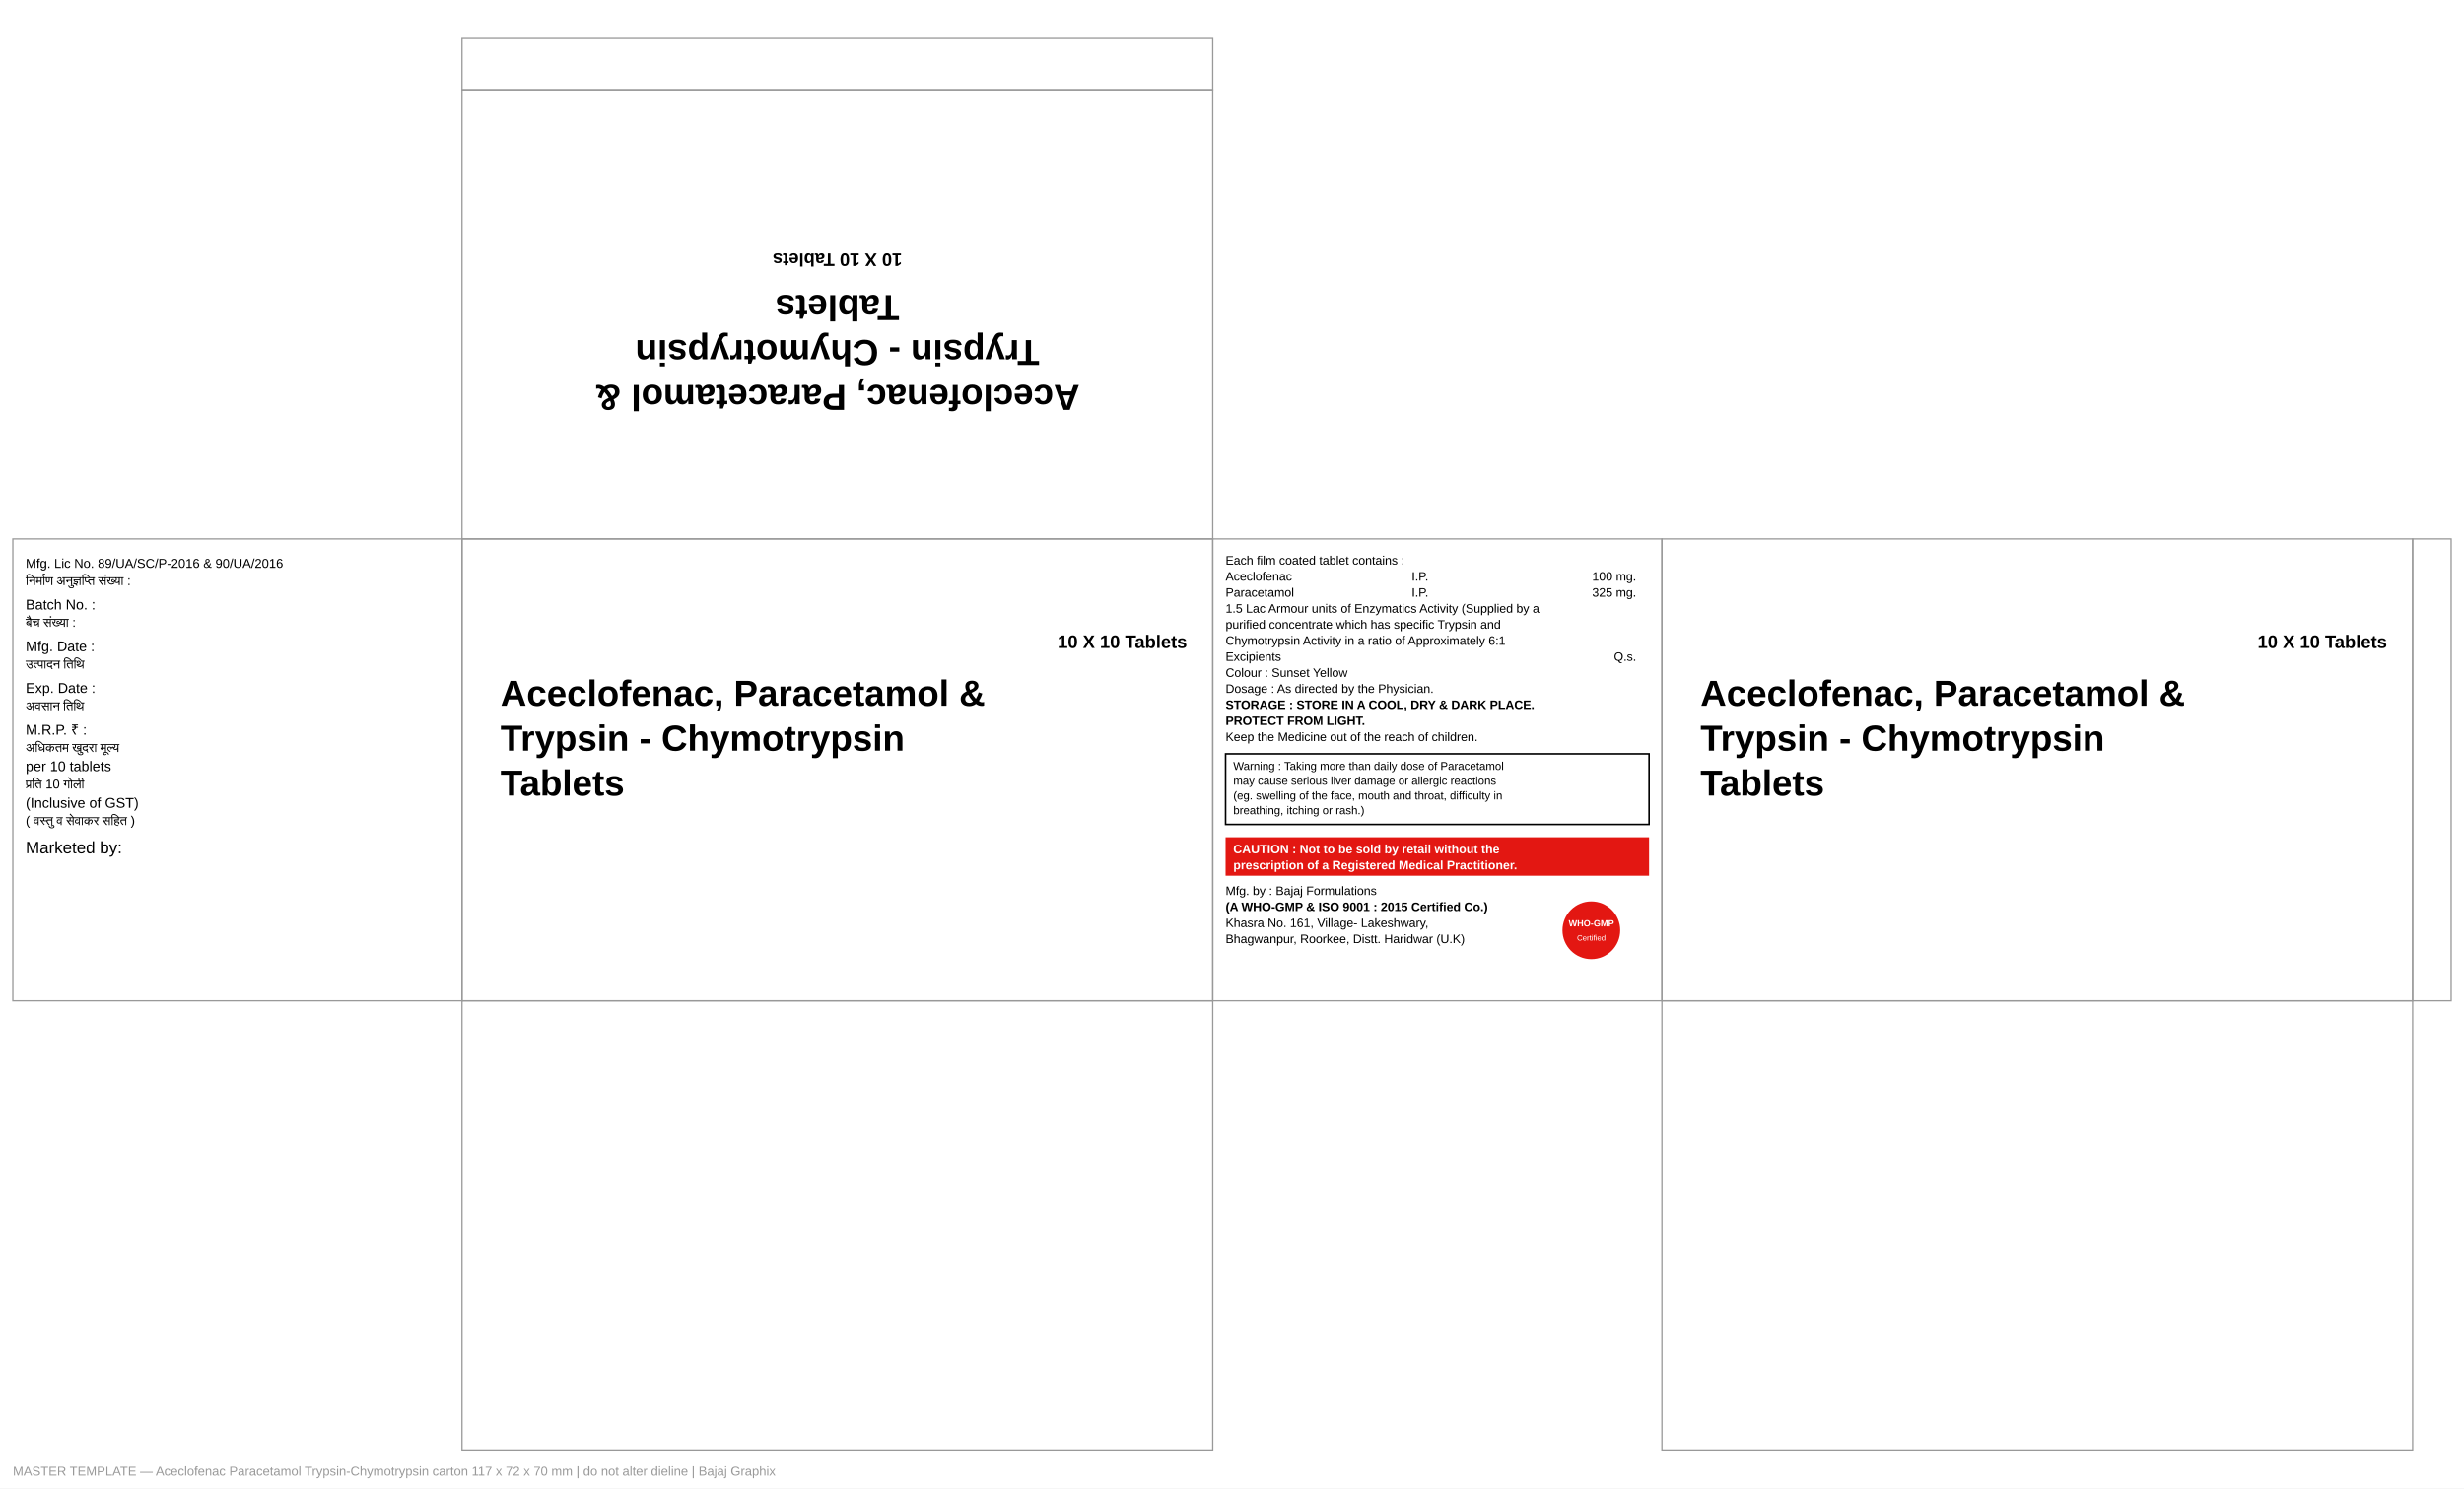
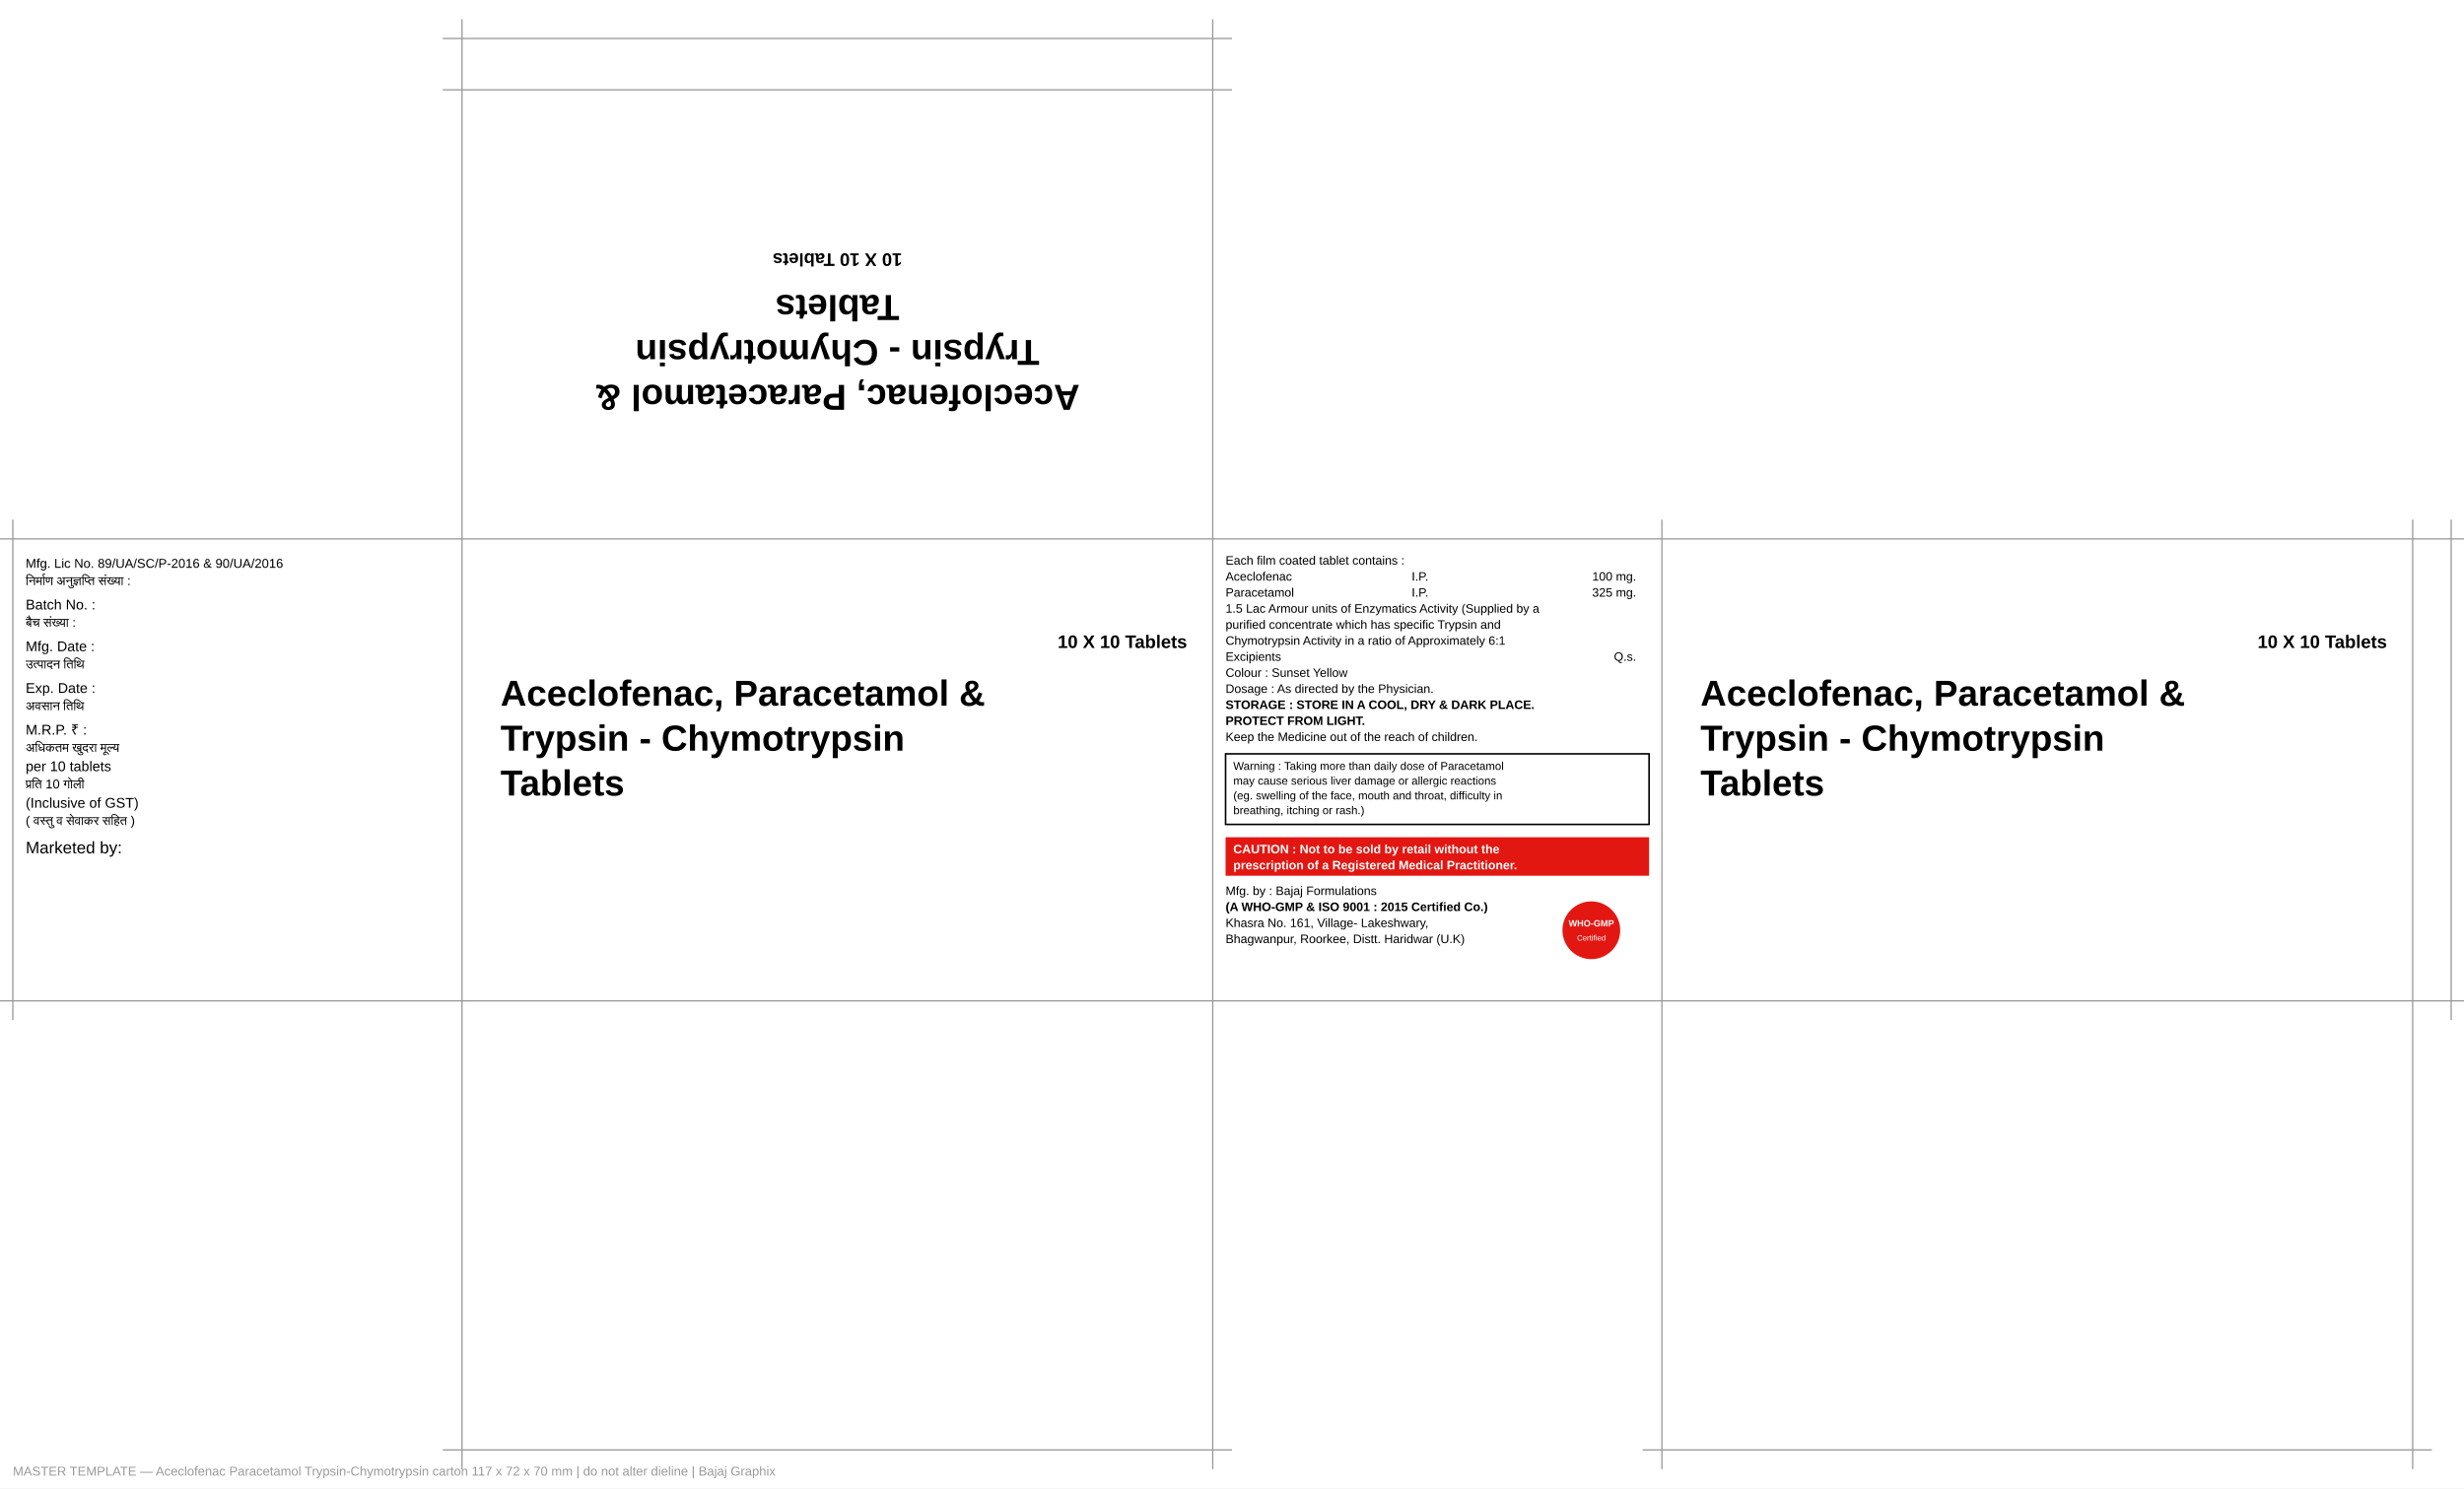
<svg xmlns="http://www.w3.org/2000/svg" width="384mm" height="232mm" viewBox="0 0 384 232">
  <rect x="0" y="0" width="384" height="232" fill="#FFFFFF" />
  <g fill="none" stroke="#999999" stroke-width="0.2">
-     <rect x="72" y="6" width="117" height="8" />
-     <rect x="72" y="14" width="117" height="70" />
-     <rect x="2" y="84" width="70" height="72" />
-     <rect x="72" y="84" width="117" height="72" />
-     <rect x="189" y="84" width="70" height="72" />
-     <rect x="259" y="84" width="117" height="72" />
-     <rect x="376" y="84" width="6" height="72" />
-     <rect x="72" y="156" width="117" height="70" />
-     <rect x="259" y="156" width="117" height="70" />
+     <line x1="0" y1="84" x2="384" y2="84" />
+     <line x1="0" y1="156" x2="384" y2="156" />
+     <line x1="69" y1="6" x2="192" y2="6" />
+     <line x1="69" y1="14" x2="192" y2="14" />
+     <line x1="69" y1="226" x2="192" y2="226" />
+     <line x1="256" y1="226" x2="379" y2="226" />
+     <line x1="72" y1="3" x2="72" y2="229" />
+     <line x1="189" y1="3" x2="189" y2="229" />
+     <line x1="2" y1="81" x2="2" y2="159" />
+     <line x1="259" y1="81" x2="259" y2="229" />
+     <line x1="376" y1="81" x2="376" y2="229" />
+     <line x1="382" y1="81" x2="382" y2="159" />
  </g>
  <g transform="rotate(180 130.5 49)">
    <text x="130.5" y="38" font-family="Arial" font-weight="bold" font-size="5.64" fill="#000000" text-anchor="middle">Aceclofenac, Paracetamol &amp;</text>
    <text x="130.5" y="45" font-family="Arial" font-weight="bold" font-size="5.64" fill="#000000" text-anchor="middle">Trypsin - Chymotrypsin</text>
    <text x="130.5" y="52" font-family="Arial" font-weight="bold" font-size="5.64" fill="#000000" text-anchor="middle">Tablets</text>
    <text x="130.5" y="58.5" font-family="Arial" font-weight="bold" font-size="2.82" fill="#000000" text-anchor="middle">10 X 10 Tablets</text>
  </g>
  <text x="185" y="101" font-family="Arial" font-weight="bold" font-size="2.82" fill="#000000" text-anchor="end">10 X 10 Tablets</text>
  <text x="78" y="110" font-family="Arial" font-weight="bold" font-size="5.64" fill="#000000">Aceclofenac, Paracetamol &amp;</text>
  <text x="78" y="117" font-family="Arial" font-weight="bold" font-size="5.64" fill="#000000">Trypsin - Chymotrypsin</text>
  <text x="78" y="124" font-family="Arial" font-weight="bold" font-size="5.64" fill="#000000">Tablets</text>
  <text x="191" y="88" font-family="Arial" font-size="1.9" fill="#000000">Each film coated tablet contains :</text>
  <text x="191" y="90.5" font-family="Arial" font-size="1.9" fill="#000000">Aceclofenac</text>
  <text x="220" y="90.5" font-family="Arial" font-size="1.9" fill="#000000">I.P.</text>
  <text x="255" y="90.5" font-family="Arial" font-size="1.9" fill="#000000" text-anchor="end">100 mg.</text>
  <text x="191" y="93" font-family="Arial" font-size="1.9" fill="#000000">Paracetamol</text>
  <text x="220" y="93" font-family="Arial" font-size="1.9" fill="#000000">I.P.</text>
  <text x="255" y="93" font-family="Arial" font-size="1.9" fill="#000000" text-anchor="end">325 mg.</text>
  <text x="191" y="95.5" font-family="Arial" font-size="1.9" fill="#000000">1.5 Lac Armour units of Enzymatics Activity (Supplied by a</text>
  <text x="191" y="98" font-family="Arial" font-size="1.9" fill="#000000">purified concentrate which has specific Trypsin and</text>
  <text x="191" y="100.5" font-family="Arial" font-size="1.9" fill="#000000">Chymotrypsin Activity in a ratio of Approximately 6:1</text>
  <text x="191" y="103" font-family="Arial" font-size="1.9" fill="#000000">Excipients</text>
  <text x="255" y="103" font-family="Arial" font-size="1.9" fill="#000000" text-anchor="end">Q.s.</text>
  <text x="191" y="105.5" font-family="Arial" font-size="1.9" fill="#000000">Colour :  Sunset Yellow</text>
  <text x="191" y="108" font-family="Arial" font-size="1.9" fill="#000000">Dosage : As directed by the Physician.</text>
  <text x="191" y="110.5" font-family="Arial" font-weight="bold" font-size="1.9" fill="#000000">STORAGE : STORE IN A COOL, DRY &amp; DARK PLACE.</text>
  <text x="191" y="113" font-family="Arial" font-weight="bold" font-size="1.9" fill="#000000">PROTECT FROM LIGHT.</text>
  <text x="191" y="115.5" font-family="Arial" font-size="1.9" fill="#000000">Keep the Medicine out of the reach of children.</text>
  <rect x="191" y="117.5" width="66" height="11" fill="none" stroke="#000000" stroke-width="0.25" />
  <text x="192.2" y="120" font-family="Arial" font-size="1.76" fill="#000000">Warning : Taking more than daily dose of Paracetamol</text>
  <text x="192.2" y="122.3" font-family="Arial" font-size="1.76" fill="#000000">may cause serious liver damage or allergic reactions</text>
  <text x="192.2" y="124.6" font-family="Arial" font-size="1.76" fill="#000000">(eg. swelling of the face, mouth and throat, difficulty in</text>
  <text x="192.2" y="126.9" font-family="Arial" font-size="1.76" fill="#000000">breathing, itching or rash.)</text>
  <rect x="191" y="130.5" width="66" height="6" fill="#E31712" />
  <text x="192.2" y="133" font-family="Arial" font-weight="bold" font-size="1.9" fill="#FFFFFF">CAUTION : Not to be sold by retail without the</text>
  <text x="192.2" y="135.5" font-family="Arial" font-weight="bold" font-size="1.9" fill="#FFFFFF">prescription of a Registered Medical Practitioner.</text>
  <text x="191" y="139.5" font-family="Arial" font-size="1.9" fill="#000000">Mfg. by : Bajaj Formulations</text>
  <text x="191" y="142" font-family="Arial" font-weight="bold" font-size="1.9" fill="#000000">(A WHO-GMP &amp; ISO 9001 : 2015 Certified Co.)</text>
  <text x="191" y="144.5" font-family="Arial" font-size="1.9" fill="#000000">Khasra No. 161, Village- Lakeshwary,</text>
  <text x="191" y="147" font-family="Arial" font-size="1.9" fill="#000000">Bhagwanpur, Roorkee, Distt. Haridwar (U.K)</text>
  <circle cx="248" cy="145" r="4.5" fill="#E31712" />
  <text x="248" y="144.4" font-family="Arial" font-weight="bold" font-size="1.4" fill="#FFFFFF" text-anchor="middle">WHO-GMP</text>
  <text x="248" y="146.6" font-family="Arial" font-size="1.2" fill="#FFFFFF" text-anchor="middle">Certified</text>
  <text x="372" y="101" font-family="Arial" font-weight="bold" font-size="2.82" fill="#000000" text-anchor="end">10 X 10 Tablets</text>
  <text x="265" y="110" font-family="Arial" font-weight="bold" font-size="5.64" fill="#000000">Aceclofenac, Paracetamol &amp;</text>
  <text x="265" y="117" font-family="Arial" font-weight="bold" font-size="5.64" fill="#000000">Trypsin - Chymotrypsin</text>
  <text x="265" y="124" font-family="Arial" font-weight="bold" font-size="5.64" fill="#000000">Tablets</text>
  <text x="4" y="88.5" font-family="Arial" font-size="2" fill="#000000">Mfg. Lic No. 89/UA/SC/P-2016 &amp; 90/UA/2016</text>
  <text x="4" y="91.2" font-family="Arial" font-size="2" fill="#000000">निर्माण अनुज्ञप्ति संख्या :</text>
  <text x="4" y="95" font-family="Arial" font-size="2.2" fill="#000000">Batch No. :</text>
  <text x="4" y="97.7" font-family="Arial" font-size="2" fill="#000000">बैच संख्या :</text>
  <text x="4" y="101.5" font-family="Arial" font-size="2.2" fill="#000000">Mfg. Date :</text>
  <text x="4" y="104.2" font-family="Arial" font-size="2" fill="#000000">उत्पादन तिथि</text>
  <text x="4" y="108" font-family="Arial" font-size="2.2" fill="#000000">Exp. Date :</text>
  <text x="4" y="110.7" font-family="Arial" font-size="2" fill="#000000">अवसान तिथि</text>
  <text x="4" y="114.5" font-family="Arial" font-size="2.2" fill="#000000">M.R.P. ₹ :</text>
  <text x="4" y="117.2" font-family="Arial" font-size="2" fill="#000000">अधिकतम खुदरा मूल्य</text>
  <text x="4" y="120.2" font-family="Arial" font-size="2.2" fill="#000000">per 10 tablets</text>
  <text x="4" y="122.9" font-family="Arial" font-size="2" fill="#000000">प्रति 10 गोली</text>
  <text x="4" y="125.9" font-family="Arial" font-size="2.2" fill="#000000">(Inclusive of GST)</text>
  <text x="4" y="128.6" font-family="Arial" font-size="2" fill="#000000">( वस्तु व सेवाकर सहित )</text>
  <text x="4" y="133" font-family="Arial" font-size="2.6" fill="#000000">Marketed by:</text>
  <text x="2" y="230" font-family="Arial" font-size="2" fill="#999999">MASTER TEMPLATE — Aceclofenac Paracetamol Trypsin-Chymotrypsin carton 117 x 72 x 70 mm | do not alter dieline | Bajaj Graphix</text>
</svg>
